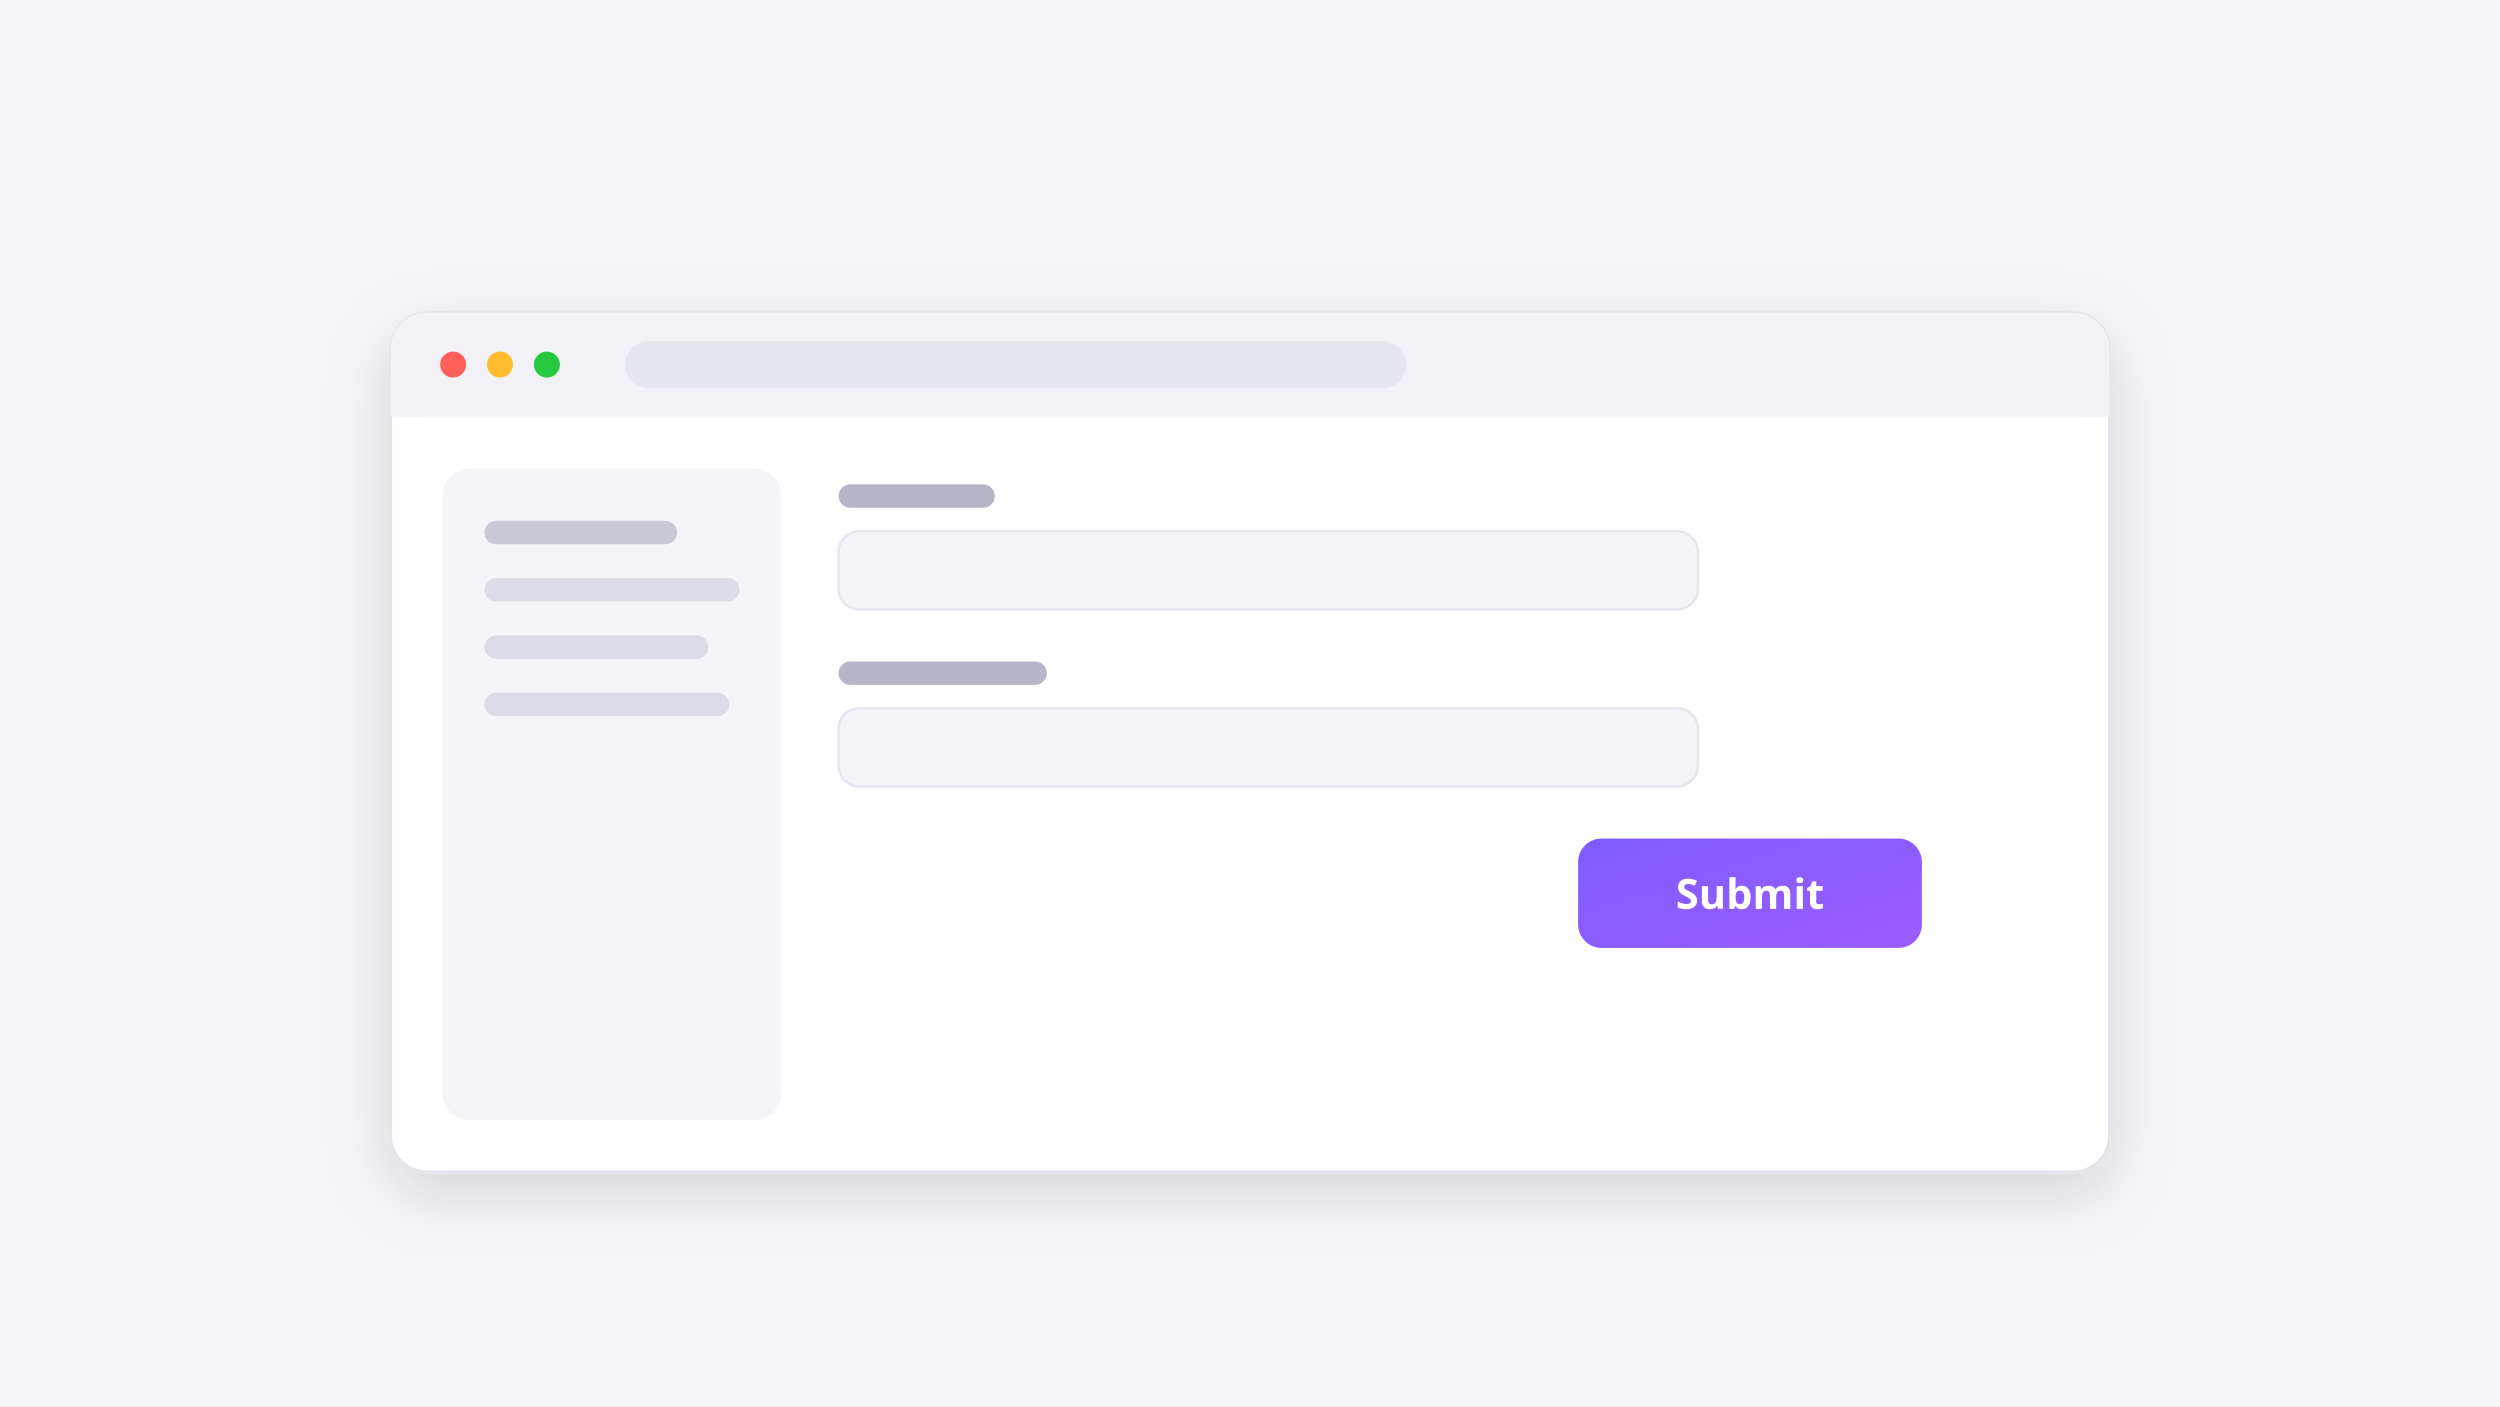
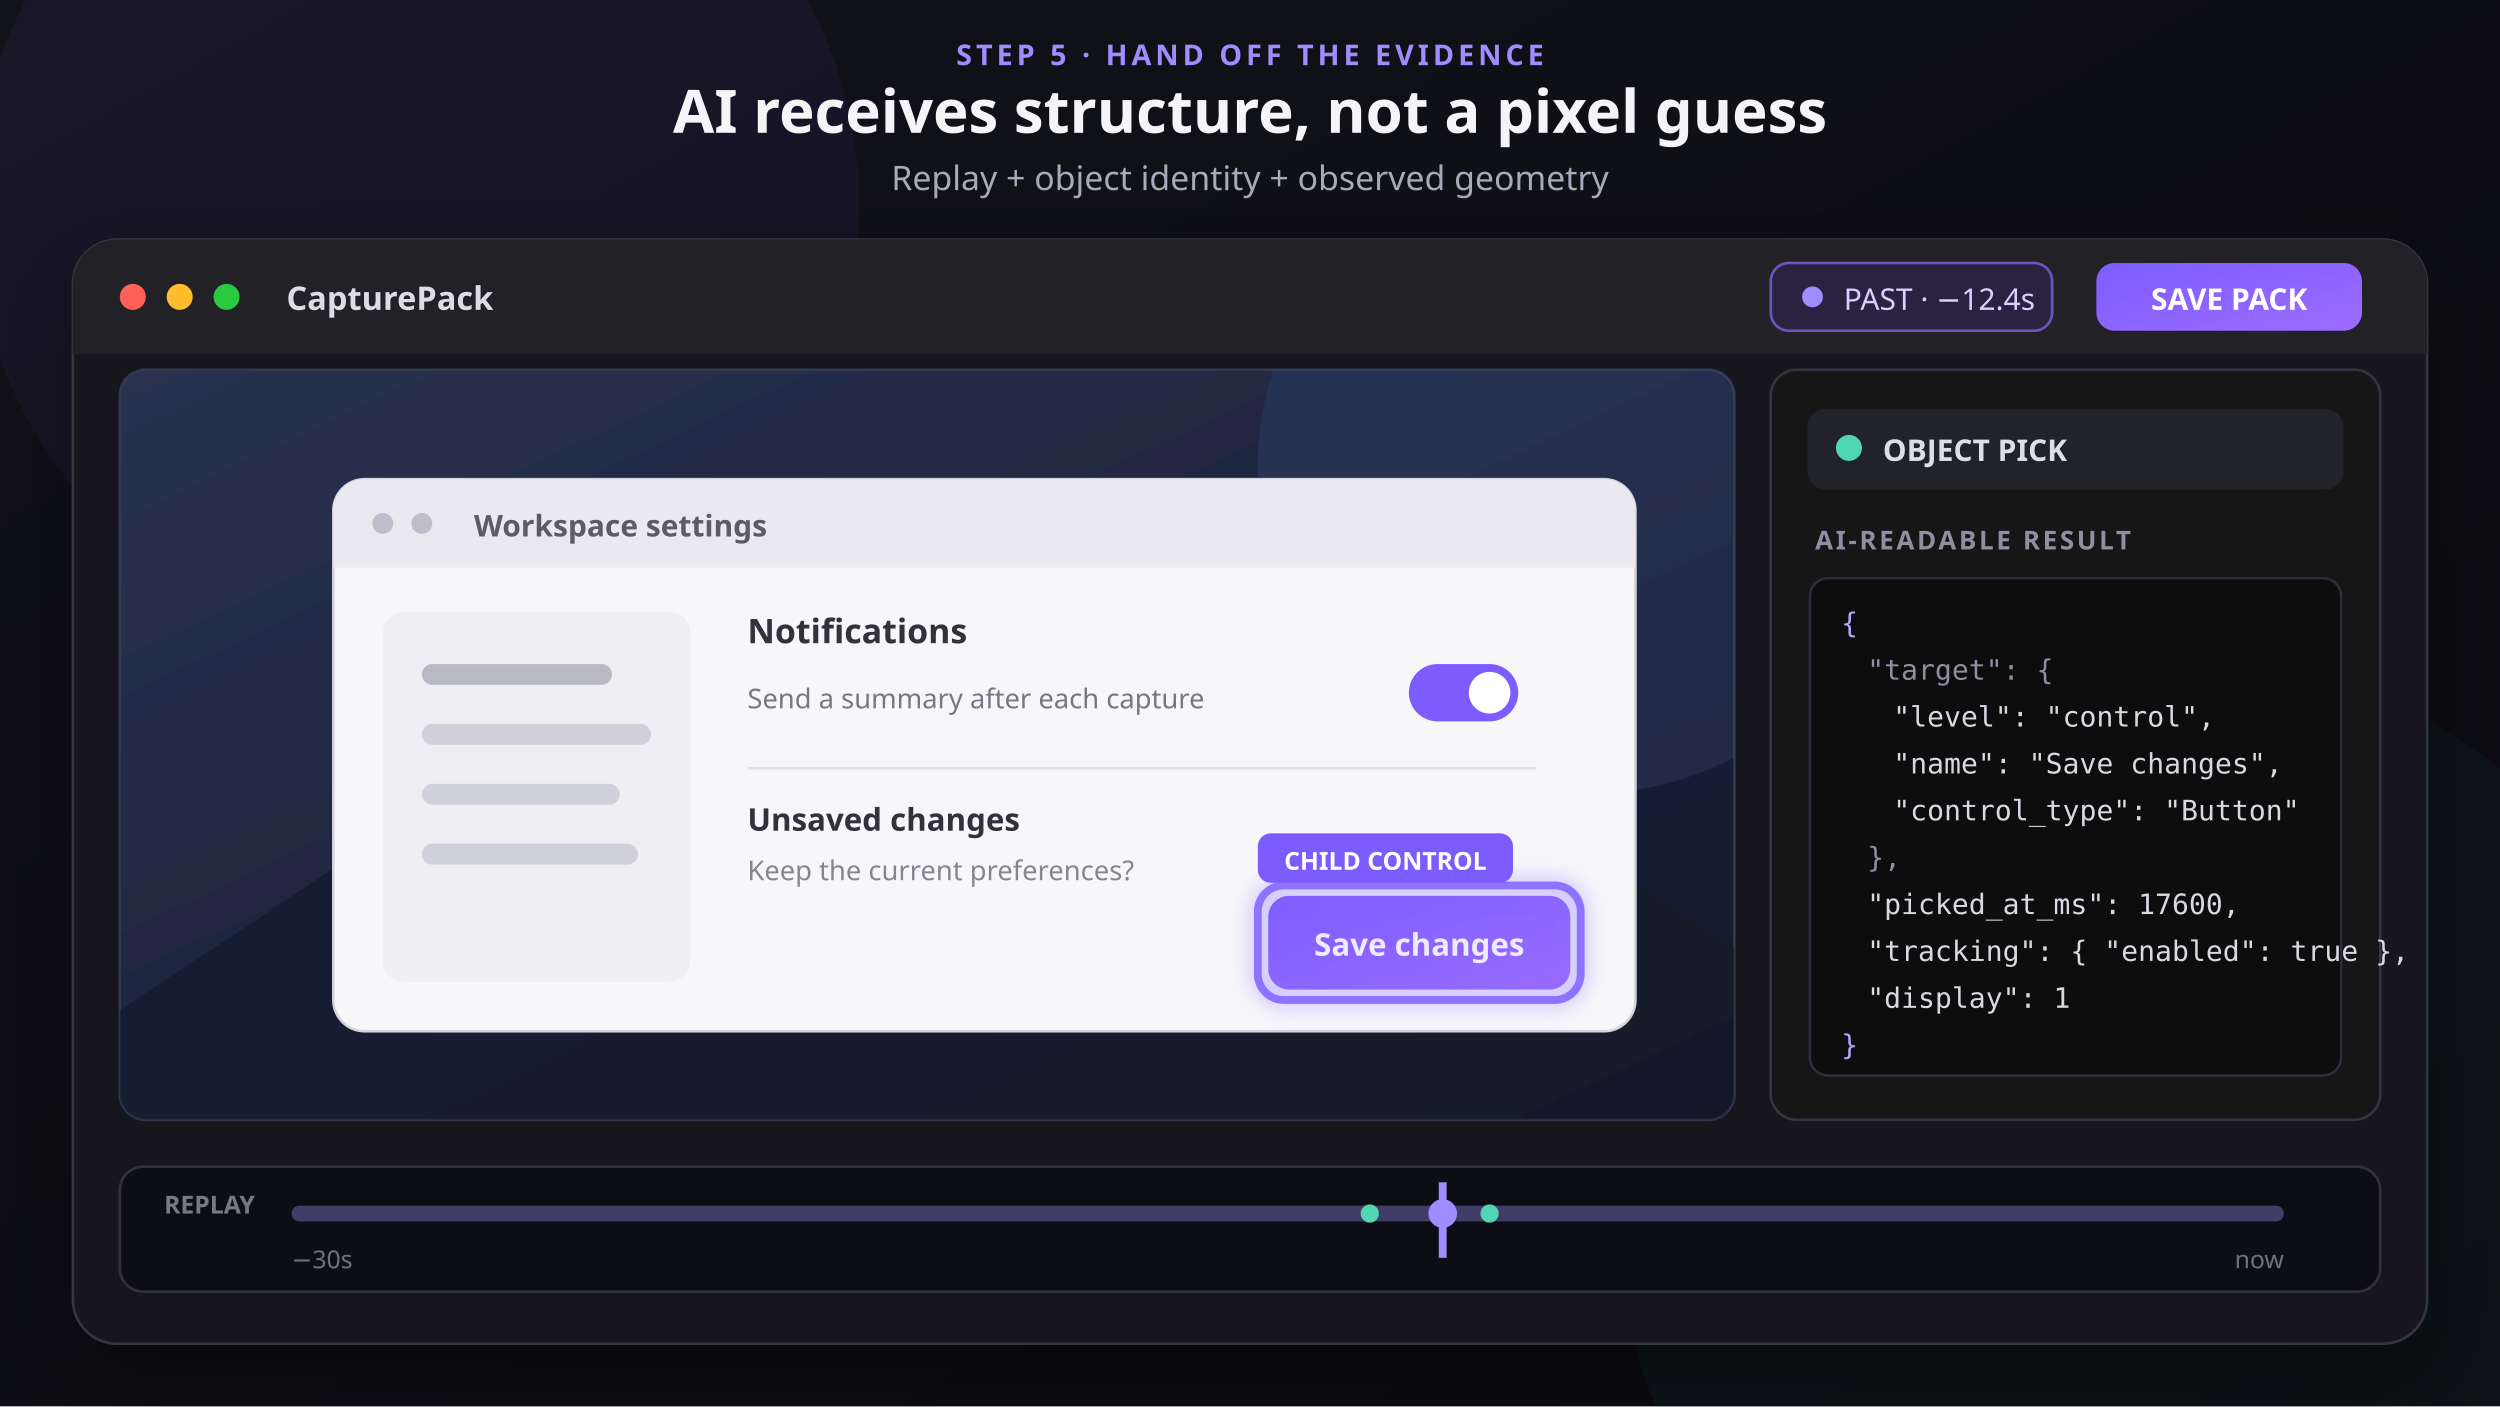
- <svg xmlns="http://www.w3.org/2000/svg" viewBox="0 0 960 540" font-family="system-ui, 'Segoe UI', sans-serif">
+ <svg xmlns="http://www.w3.org/2000/svg" viewBox="0 0 960 540" role="img" aria-labelledby="title desc" font-family="system-ui, 'Segoe UI', sans-serif">
  <style>
-     .cap    { font-size: 26px; font-weight: 700; fill: #17171c; text-anchor: middle; }
-     .capsub { font-size: 15px; fill: #6b6b78; text-anchor: middle; }
-     .step   { font-size: 13px; font-weight: 700; fill: #7c5cff; text-anchor: middle; letter-spacing: .12em; }
-     g[id^="s"] { opacity: 0 }
-     #s1 { animation: st1 9s linear infinite } #s2 { animation: st2 9s linear infinite }
-     #s3 { animation: st3 9s linear infinite } #s4 { animation: st4 9s linear infinite }
-     #s5 { animation: st5 9s linear infinite }
-     @keyframes st1 { 0%,1%{opacity:0} 3%,16%{opacity:1} 18%,100%{opacity:0} }
-     @keyframes st2 { 0%,18%{opacity:0} 20%,36%{opacity:1} 38%,100%{opacity:0} }
-     @keyframes st3 { 0%,38%{opacity:0} 40%,57%{opacity:1} 59%,100%{opacity:0} }
-     @keyframes st4 { 0%,59%{opacity:0} 61%,78%{opacity:1} 80%,100%{opacity:0} }
-     @keyframes st5 { 0%,80%{opacity:0} 82%,97%{opacity:1} 99%,100%{opacity:0} }
- 
-     #frozen { opacity: 0; animation: frz 9s linear infinite }
-     @keyframes frz { 0%,18%{opacity:0} 20%,97%{opacity:1} 99%,100%{opacity:0} }
-     #playhead { animation: ph 9s linear infinite }
-     @keyframes ph { 0%,40%{transform:translateX(0)} 55%,100%{transform:translateX(-214px)} }
- 
-     #cursor { opacity: 0; animation: cur 9s linear infinite }
-     /* THE CURSOR DRAGS THE BOX THAT APPEARS. Its tip is the path's origin, so
-        these translates ARE the rectangle's corners: #objrect is (598,314) to
-        (746,372) and scales from its top-left over the same 62%-74% window. They
-        were 78px apart before, which read as the cursor drawing one rectangle
-        while a different one showed up. */
-     @keyframes cur {
-       0%,58%   { opacity:0; transform: translate(598px,314px) }
-       61%      { opacity:1; transform: translate(598px,314px) }
-       74%      { opacity:1; transform: translate(746px,372px) }
-       78%      { opacity:1; transform: translate(470px,392px) }
-       96%      { opacity:1; transform: translate(470px,392px) }
-       98%,100% { opacity:0; transform: translate(470px,392px) }
-     }
-     #objrect { opacity:0; transform-box: fill-box; transform-origin: top left; animation: obj 9s linear infinite }
-     @keyframes obj {
-       0%,60%{opacity:0; transform:scale(.05)} 62%{opacity:1; transform:scale(.05)}
-       74%{opacity:1; transform:scale(1)} 97%{opacity:1; transform:scale(1)} 99%,100%{opacity:0; transform:scale(1)}
-     }
-     #note { opacity:0; animation: nt 9s linear infinite }
-     @keyframes nt { 0%,78%{opacity:0} 80%,97%{opacity:1} 99%,100%{opacity:0} }
-     #typecover { animation: tc 9s linear infinite }
-     @keyframes tc { 0%,81%{transform:translateX(0)} 93%,100%{transform:translateX(228px)} }
-     #saved { opacity:0; animation: sv 9s linear infinite }
-     @keyframes sv { 0%,94%{opacity:0} 96%,99%{opacity:1} 100%{opacity:0} }
+     text { font-family: system-ui, 'Segoe UI', sans-serif }
+     .stage { opacity: 0 }
+     .eyebrow { fill: #9f8cff; font-size: 11px; font-weight: 800; letter-spacing: .14em; text-anchor: middle }
+     .headline { fill: #f5f5f8; font-size: 23px; font-weight: 750; text-anchor: middle }
+     .subhead { fill: #aaaaba; font-size: 13px; text-anchor: middle }
+     .label { fill: #8f8fa1; font-size: 10px; font-weight: 750; letter-spacing: .1em }
+     .value { fill: #f2f2f5; font-size: 13px; font-weight: 650 }
+     .mono { font-family: ui-monospace, 'Cascadia Code', Consolas, monospace }
+ 
+     #caption1 { animation: caption1 11s linear infinite }
+     #caption2 { animation: caption2 11s linear infinite }
+     #caption3 { animation: caption3 11s linear infinite }
+     #caption4 { animation: caption4 11s linear infinite }
+     #caption5 { opacity: 1; animation: caption5 11s linear infinite }
+     @keyframes caption1 { 0%,1%{opacity:0} 3%,16%{opacity:1} 18%,100%{opacity:0} }
+     @keyframes caption2 { 0%,18%{opacity:0} 20%,36%{opacity:1} 38%,100%{opacity:0} }
+     @keyframes caption3 { 0%,38%{opacity:0} 40%,56%{opacity:1} 58%,100%{opacity:0} }
+     @keyframes caption4 { 0%,58%{opacity:0} 60%,76%{opacity:1} 78%,100%{opacity:0} }
+     @keyframes caption5 { 0%,78%{opacity:0} 80%,98%{opacity:1} 100%{opacity:0} }
+ 
+     #nowChip { animation: nowChip 11s linear infinite }
+     #pastChip { opacity: 1; animation: pastChip 11s linear infinite }
+     @keyframes nowChip { 0%,3%{opacity:0} 5%,16%{opacity:1} 19%,100%{opacity:0} }
+     @keyframes pastChip { 0%,16%{opacity:0} 20%,98%{opacity:1} 100%{opacity:0} }
+ 
+     #playhead {
+       transform: translateX(-302px);
+       transform-box: view-box;
+       transform-origin: 0 0;
+       animation: rewind 11s cubic-bezier(.45,0,.2,1) infinite;
+     }
+     @keyframes rewind {
+       0%,5% { transform: translateX(0) }
+       17%,98% { transform: translateX(-302px) }
+       100% { transform: translateX(0) }
+     }
+ 
+     #cursor {
+       opacity: 0;
+       transform-box: view-box;
+       transform-origin: 0 0;
+       animation: cursorMove 11s ease-in-out infinite;
+     }
+     @keyframes cursorMove {
+       0%,18% { opacity:0; transform:translate(620px,205px) }
+       22% { opacity:1; transform:translate(620px,205px) }
+       32%,42% { opacity:1; transform:translate(518px,346px) }
+       45%,100% { opacity:0; transform:translate(518px,346px) }
+     }
+ 
+     #hoverOutline { opacity: 0; animation: hover 11s linear infinite }
+     @keyframes hover { 0%,25%{opacity:0} 28%,38%{opacity:1} 41%,100%{opacity:0} }
+ 
+     #selectedOutline, #objectBadge { opacity: 1; animation: selected 11s linear infinite }
+     @keyframes selected { 0%,38%{opacity:0} 41%,98%{opacity:1} 100%{opacity:0} }
+ 
+     #clickPulse {
+       opacity: 0;
+       transform-box: fill-box;
+       transform-origin: center;
+       animation: clickPulse 11s ease-out infinite;
+     }
+     @keyframes clickPulse {
+       0%,37%{opacity:0;transform:scale(.4)}
+       39%{opacity:.8;transform:scale(.4)}
+       44%{opacity:0;transform:scale(1.55)}
+       45%,100%{opacity:0;transform:scale(1.55)}
+     }
+ 
+     #movingWindow {
+       transform: translate(46px,18px);
+       transform-box: view-box;
+       transform-origin: 0 0;
+       animation: ownerMove 11s cubic-bezier(.45,0,.2,1) infinite;
+     }
+     @keyframes ownerMove {
+       0%,58% { transform:translate(0,0) }
+       71%,98% { transform:translate(46px,18px) }
+       100% { transform:translate(0,0) }
+     }
+ 
+     #windowGhost, #motionArrow { opacity: 0; animation: motionGuide 11s linear infinite }
+     @keyframes motionGuide { 0%,59%{opacity:0} 62%,76%{opacity:1} 79%,100%{opacity:0} }
+ 
+     #detailsPanel { opacity: 0; animation: details 11s linear infinite }
+     #jsonPanel { opacity: 1; animation: json 11s linear infinite }
+     @keyframes details { 0%,38%{opacity:0} 41%,76%{opacity:1} 79%,100%{opacity:0} }
+     @keyframes json { 0%,78%{opacity:0} 81%,98%{opacity:1} 100%{opacity:0} }
+ 
+     #trackDot1 { animation: dot1 11s linear infinite }
+     #trackDot2 { animation: dot2 11s linear infinite }
+     @keyframes dot1 { 0%,60%{opacity:0} 63%,98%{opacity:1} 100%{opacity:0} }
+     @keyframes dot2 { 0%,66%{opacity:0} 70%,98%{opacity:1} 100%{opacity:0} }
+ 
+     @media (prefers-reduced-motion: reduce) {
+       * { animation: none !important }
+       #caption1, #caption2, #caption3, #caption4, #nowChip, #cursor,
+       #hoverOutline, #clickPulse, #windowGhost, #motionArrow, #detailsPanel { opacity: 0 }
+       #caption5, #pastChip, #selectedOutline, #objectBadge, #jsonPanel { opacity: 1 }
+       #movingWindow { transform:translate(46px,18px) }
+       #playhead { transform:translateX(-302px) }
+     }
  </style>
  <defs>
-     <clipPath id="noteClip">
-       <rect x="330" y="392" width="252" height="30" rx="6" />
+     <linearGradient id="page" x1="0" y1="0" x2="1" y2="1">
+       <stop offset="0" stop-color="#12121a" />
+       <stop offset="1" stop-color="#0a0a0f" />
+     </linearGradient>
+     <linearGradient id="desktop" x1="0" y1="0" x2="1" y2="1">
+       <stop offset="0" stop-color="#293250" />
+       <stop offset=".55" stop-color="#1c243c" />
+       <stop offset="1" stop-color="#151a2b" />
+     </linearGradient>
+     <linearGradient id="purple" x1="0" y1="0" x2="1" y2="1">
+       <stop offset="0" stop-color="#7c5cff" />
+       <stop offset="1" stop-color="#9d6cff" />
+     </linearGradient>
+     <filter id="shadow" x="-20%" y="-30%" width="140%" height="170%">
+       <feDropShadow dx="0" dy="14" stdDeviation="18" flood-color="#000" flood-opacity=".42" />
+     </filter>
+     <filter id="glow" x="-40%" y="-40%" width="180%" height="180%">
+       <feDropShadow dx="0" dy="0" stdDeviation="4" flood-color="#8d73ff" flood-opacity=".75" />
+     </filter>
+     <marker id="arrow" viewBox="0 0 10 10" refX="9" refY="5" markerWidth="7" markerHeight="7" orient="auto-start-reverse">
+       <path d="M0 0 10 5 0 10Z" fill="#51d6b2" />
+     </marker>
+     <clipPath id="canvasClip">
+       <rect x="46" y="142" width="620" height="288" rx="10" />
    </clipPath>
-     <linearGradient id="btn" x1="0" y1="0" x2="1" y2="1">
-       <stop offset="0" stop-color="#7c5cff" />
-       <stop offset="1" stop-color="#9d5cff" />
-     </linearGradient>
-     <filter id="soft" x="-20%" y="-20%" width="140%" height="140%">
-       <feDropShadow dx="0" dy="8" stdDeviation="12" flood-color="#17171c" flood-opacity="0.14" />
-     </filter>
  </defs>
-   <rect width="960" height="540" fill="#f6f6f9" />
-   <g>
-     <g id="s1">
-       <text class="step" x="480" y="40">STEP 1</text>
-       <text class="cap" x="480" y="70">Press Ctrl + Alt + C</text>
-       <text class="capsub" x="480" y="94">after the bug already happened</text>
-     </g>
-     <g id="s2">
-       <text class="step" x="480" y="40">STEP 2</text>
-       <text class="cap" x="480" y="70">The last 30 seconds freeze</text>
-       <text class="capsub" x="480" y="94">CapturePack was already recording</text>
-     </g>
-     <g id="s3">
-       <text class="step" x="480" y="40">STEP 3</text>
-       <text class="cap" x="480" y="70">Scroll back through time</text>
-       <text class="capsub" x="480" y="94">the wheel moves 100 ms per notch</text>
-     </g>
-     <g id="s4">
-       <text class="step" x="480" y="40">STEP 4</text>
-       <text class="cap" x="480" y="70">Drag a box on the problem</text>
-       <text class="capsub" x="480" y="94">right-drag — no tool to pick first</text>
-     </g>
-     <g id="s5">
-       <text class="step" x="480" y="40">STEP 5</text>
-       <text class="cap" x="480" y="70">Type it. Done.</text>
-       <text class="capsub" x="480" y="94">a CapturePack folder lands on your desktop</text>
-     </g>
-   </g>
-   <g filter="url(#soft)">
-     <rect x="150" y="120" width="660" height="330" rx="14" fill="#ffffff" stroke="#e2e2ea" />
-     <rect x="150" y="120" width="660" height="40" rx="14" fill="#f1f1f6" />
-     <rect x="150" y="146" width="660" height="14" fill="#f1f1f6" />
-     <circle cx="174" cy="140" r="5" fill="#ff5f57" />
-     <circle cx="192" cy="140" r="5" fill="#febc2e" />
-     <circle cx="210" cy="140" r="5" fill="#28c840" />
-     <rect x="240" y="131" width="300" height="18" rx="9" fill="#e6e6ee" />
-     <rect x="170" y="180" width="130" height="250" rx="10" fill="#f5f5f9" />
-     <rect x="186" y="200" width="74" height="9" rx="4.5" fill="#c9c9d6" />
-     <rect x="186" y="222" width="98" height="9" rx="4.5" fill="#dcdce6" />
-     <rect x="186" y="244" width="86" height="9" rx="4.5" fill="#dcdce6" />
-     <rect x="186" y="266" width="94" height="9" rx="4.5" fill="#dcdce6" />
-     <rect x="322" y="186" width="60" height="9" rx="4.5" fill="#b6b6c6" />
-     <rect x="322" y="204" width="330" height="30" rx="8" fill="#f5f5f9" stroke="#e6e6ee" />
-     <rect x="322" y="254" width="80" height="9" rx="4.5" fill="#b6b6c6" />
-     <rect x="322" y="272" width="330" height="30" rx="8" fill="#f5f5f9" stroke="#e6e6ee" />
-     <rect x="606" y="322" width="132" height="42" rx="9" fill="url(#btn)" />
-     <text x="672" y="349" font-size="16" font-weight="600" fill="#fff" text-anchor="middle">Submit</text>
-   </g>
-   <g id="frozen">
-     <rect x="146" y="116" width="668" height="338" rx="16" fill="none" stroke="#7c5cff" stroke-width="3" />
-     <rect x="196" y="474" width="568" height="8" rx="4" fill="#e0e0ea" />
+   <rect width="960" height="540" fill="url(#page)" />
+   <circle cx="160" cy="80" r="170" fill="#7c5cff" opacity=".06" />
+   <circle cx="830" cy="460" r="210" fill="#36d3b4" opacity=".045" />
+   <g id="caption1" class="stage">
+     <text class="eyebrow" x="480" y="25">STEP 1 · REWIND</text>
+     <text class="headline" x="480" y="51">Return to the frame where the bug was real</text>
+     <text class="subhead" x="480" y="73">The rolling replay is already there</text>
+   </g>
+   <g id="caption2" class="stage">
+     <text class="eyebrow" x="480" y="25">STEP 2 · OBJECT PICK</text>
+     <text class="headline" x="480" y="51">Hover discovers the captured child control</text>
+     <text class="subhead" x="480" y="73">One click selects the object, not nearby pixels</text>
+   </g>
+   <g id="caption3" class="stage">
+     <text class="eyebrow" x="480" y="25">STEP 3 · READ THE CONTROL</text>
+     <text class="headline" x="480" y="51">Name, role/type, and captured state</text>
+     <text class="subhead" x="480" y="73">Facts observed at that past frame</text>
+   </g>
+   <g id="caption4" class="stage">
+     <text class="eyebrow" x="480" y="25">STEP 4 · FOLLOW THE OWNER</text>
+     <text class="headline" x="480" y="51">The outline follows the observed window translation</text>
+     <text class="subhead" x="480" y="73">No invented per-control motion</text>
+   </g>
+   <g id="caption5">
+     <text class="eyebrow" x="480" y="25">STEP 5 · HAND OFF THE EVIDENCE</text>
+     <text class="headline" x="480" y="51">AI receives structure, not a pixel guess</text>
+     <text class="subhead" x="480" y="73">Replay + object identity + observed geometry</text>
+   </g>
+   <g filter="url(#shadow)">
+     <rect x="28" y="92" width="904" height="424" rx="17" fill="#18181f" stroke="#34343f" />
+     <path d="M28 109a17 17 0 0 1 17-17h870a17 17 0 0 1 17 17v27H28Z" fill="#202028" />
+     <circle cx="51" cy="114" r="5" fill="#ff6159" />
+     <circle cx="69" cy="114" r="5" fill="#ffbd2e" />
+     <circle cx="87" cy="114" r="5" fill="#29c941" />
+     <text x="110" y="119" fill="#ddddE5" font-size="12.5" font-weight="650">CapturePack</text>
+     <rect x="805" y="101" width="102" height="26" rx="7" fill="url(#purple)" />
+     <text x="856" y="119" fill="#fff" font-size="11.5" font-weight="750" text-anchor="middle">SAVE PACK</text>
+     <g id="nowChip">
+       <rect x="680" y="101" width="108" height="26" rx="7" fill="#2b2b35" stroke="#40404d" />
+       <circle cx="696" cy="114" r="4" fill="#ff655d" />
+       <text x="708" y="119" fill="#c9c9d3" font-size="11.5">NOW · 0.0s</text>
+     </g>
+     <g id="pastChip">
+       <rect x="680" y="101" width="108" height="26" rx="7" fill="#2a2340" stroke="#6954bb" />
+       <circle cx="696" cy="114" r="4" fill="#9f8cff" />
+       <text x="708" y="119" fill="#d9d0ff" font-size="11.5">PAST · −12.4s</text>
+     </g>
+     <rect x="46" y="142" width="620" height="288" rx="10" fill="url(#desktop)" stroke="#30394f" />
+     <g clip-path="url(#canvasClip)">
+       <circle cx="608" cy="180" r="125" fill="#6475c8" opacity=".12" />
+       <path d="M46 388 220 272l142 78 130-103 174 117v66H46Z" fill="#111727" opacity=".55" />
+       <g id="windowGhost">
+         <rect x="82" y="166" width="500" height="212" rx="12" fill="none" stroke="#51d6b2" stroke-width="1.5" stroke-dasharray="6 6" opacity=".7" />
+       </g>
+       <g id="movingWindow">
+         <rect x="82" y="166" width="500" height="212" rx="12" fill="#f7f7fa" stroke="#d4d4dc" />
+         <path d="M82 178a12 12 0 0 1 12-12h476a12 12 0 0 1 12 12v22H82Z" fill="#e9e9ef" />
+         <circle cx="101" cy="183" r="4" fill="#bebeca" />
+         <circle cx="116" cy="183" r="4" fill="#bebeca" />
+         <text x="136" y="188" fill="#5b5b68" font-size="11.5" font-weight="650">Workspace settings</text>
+         <rect x="101" y="217" width="118" height="142" rx="8" fill="#eeeeF3" />
+         <rect x="116" y="237" width="73" height="8" rx="4" fill="#b9b9c5" />
+         <rect x="116" y="260" width="88" height="8" rx="4" fill="#d0d0da" />
+         <rect x="116" y="283" width="76" height="8" rx="4" fill="#d0d0da" />
+         <rect x="116" y="306" width="83" height="8" rx="4" fill="#d0d0da" />
+         <text x="241" y="229" fill="#30303a" font-size="13" font-weight="720">Notifications</text>
+         <text x="241" y="254" fill="#777783" font-size="10.5">Send a summary after each capture</text>
+         <rect x="495" y="237" width="42" height="22" rx="11" fill="#7c5cff" />
+         <circle cx="526" cy="248" r="8" fill="#fff" />
+         <line x1="241" y1="277" x2="544" y2="277" stroke="#dfdfe6" />
+         <text x="241" y="301" fill="#30303a" font-size="12" font-weight="650">Unsaved changes</text>
+         <text x="241" y="320" fill="#858590" font-size="10.5">Keep the current preferences?</text>
+         <rect x="441" y="326" width="116" height="36" rx="8" fill="url(#purple)" />
+         <text x="499" y="349" fill="#fff" font-size="12" font-weight="720" text-anchor="middle">Save changes</text>
+         <rect id="hoverOutline" x="437" y="322" width="124" height="44" rx="10" fill="#51d6b2" fill-opacity=".08" stroke="#51d6b2" stroke-width="2.5" />
+         <rect id="selectedOutline" x="437" y="322" width="124" height="44" rx="10" fill="#7c5cff" fill-opacity=".08" stroke="#8d73ff" stroke-width="3" filter="url(#glow)" />
+         <circle id="clickPulse" cx="499" cy="344" r="25" fill="none" stroke="#a995ff" stroke-width="2" />
+         <g id="objectBadge">
+           <rect x="437" y="302" width="98" height="19" rx="5" fill="#7c5cff" />
+           <text x="486" y="316" fill="#fff" font-size="9.5" font-weight="800" text-anchor="middle">CHILD CONTROL</text>
+         </g>
+       </g>
+       <g id="motionArrow">
+         <path d="M302 390 C318 407 344 410 367 405" fill="none" stroke="#51d6b2" stroke-width="2" stroke-dasharray="4 4" marker-end="url(#arrow)" />
+         <text x="254" y="408" fill="#8be5cc" font-size="10.5" font-weight="700">owner moved</text>
+       </g>
+     </g>
+     <rect x="680" y="142" width="234" height="288" rx="10" fill="#121218" stroke="#34343f" />
+     <rect x="694" y="157" width="206" height="31" rx="7" fill="#202029" />
+     <circle cx="710" cy="172" r="5" fill="#51d6b2" />
+     <text x="723" y="177" fill="#dedee6" font-size="11.5" font-weight="750">OBJECT PICK</text>
+     <g id="detailsPanel">
+       <text class="label" x="697" y="214">LEVEL</text>
+       <text class="value" x="697" y="234">Child control</text>
+       <text class="label" x="697" y="263">NAME</text>
+       <text class="value" x="697" y="283">Save changes</text>
+       <text class="label" x="697" y="312">ROLE / TYPE</text>
+       <text class="value" x="697" y="332">Button</text>
+       <text class="label" x="697" y="361">CAPTURED STATE</text>
+       <text class="value" x="697" y="381">Visible at −12.4s</text>
+       <rect x="697" y="397" width="198" height="20" rx="5" fill="#18332e" />
+       <circle cx="709" cy="407" r="3.5" fill="#51d6b2" />
+       <text x="720" y="411" fill="#9be9d4" font-size="10.5">owner track observed</text>
+     </g>
+     <g id="jsonPanel">
+       <text class="label" x="697" y="211">AI-READABLE RESULT</text>
+       <rect x="695" y="222" width="204" height="191" rx="7" fill="#0c0c11" stroke="#2e2e39" />
+       <text class="mono" x="707" y="243" fill="#b5a7ff" font-size="10.8">{</text>
+       <text class="mono" x="717" y="261" fill="#8f8fa0" font-size="10.8">"target": {</text>
+       <text class="mono" x="727" y="279" fill="#d9d9e1" font-size="10.8">"level": "control",</text>
+       <text class="mono" x="727" y="297" fill="#d9d9e1" font-size="10.8">"name": "Save changes",</text>
+       <text class="mono" x="727" y="315" fill="#d9d9e1" font-size="10.8">"control_type": "Button"</text>
+       <text class="mono" x="717" y="333" fill="#8f8fa0" font-size="10.8">},</text>
+       <text class="mono" x="717" y="351" fill="#d9d9e1" font-size="10.8">"picked_at_ms": 17600,</text>
+       <text class="mono" x="717" y="369" fill="#d9d9e1" font-size="10.8">"tracking": { "enabled": true },</text>
+       <text class="mono" x="717" y="387" fill="#d9d9e1" font-size="10.8">"display": 1</text>
+       <text class="mono" x="707" y="405" fill="#b5a7ff" font-size="10.8">}</text>
+     </g>
+     <rect x="46" y="448" width="868" height="48" rx="9" fill="#111117" stroke="#30303a" />
+     <text x="63" y="466" fill="#777788" font-size="9.5" font-weight="750">REPLAY</text>
+     <rect x="112" y="463" width="765" height="6" rx="3" fill="#33333e" />
+     <rect x="112" y="463" width="765" height="6" rx="3" fill="#7c5cff" opacity=".22" />
    <g id="playhead">
-       <rect x="752" y="464" width="5" height="28" rx="2.5" fill="#7c5cff" />
-     </g>
-     <text x="196" y="506" font-size="13" fill="#8a8a99">−30s</text>
-     <text x="764" y="506" font-size="13" fill="#8a8a99" text-anchor="end">now</text>
-   </g>
-   <g id="objrect">
-     <rect x="598" y="314" width="148" height="58" rx="8" fill="rgba(255,59,48,.10)" stroke="#ff3b30" stroke-width="3" />
-   </g>
-   <g id="note">
-     <rect x="326" y="388" width="260" height="38" rx="8" fill="#17171c" />
-     <text x="340" y="413" font-size="15" fill="#ffffff">Submit overflows the card</text>
-     <g clip-path="url(#noteClip)">
-       <g id="typecover">
-         <rect x="338" y="392" width="228" height="30" fill="#17171c" />
-         <rect x="338" y="396" width="2" height="22" fill="#ffffff" />
-       </g>
-     </g>
-   </g>
-   <g id="saved">
-     <rect x="330" y="452" width="300" height="34" rx="8" fill="#e9fbef" stroke="#7fd79b" />
-     <text x="348" y="474" font-size="14" fill="#177a3c">✓ CapturePack_2026-07-27_143052 saved</text>
+       <line x1="856" y1="454" x2="856" y2="483" stroke="#9f8cff" stroke-width="3" />
+       <circle cx="856" cy="466" r="5.5" fill="#9f8cff" />
+     </g>
+     <circle id="trackDot1" cx="526" cy="466" r="3.5" fill="#51d6b2" />
+     <circle id="trackDot2" cx="572" cy="466" r="3.5" fill="#51d6b2" />
+     <text x="112" y="487" fill="#6f6f7f" font-size="9.5">−30s</text>
+     <text x="877" y="487" fill="#6f6f7f" font-size="9.5" text-anchor="end">now</text>
  </g>
  <g id="cursor">
-     <path d="M0,0 L0,17 L4.8,13.2 L8,20 L10.8,18.7 L7.6,12.1 L13.4,12.1 Z" fill="#17171c" stroke="#ffffff" stroke-width="1.4" />
+     <path d="M0 0V21l5.4-4.6 4.2 9.1 4-1.9-4.2-8.8h7.3Z" fill="#f8f8fb" stroke="#14141a" stroke-width="1.5" />
  </g>
</svg>
